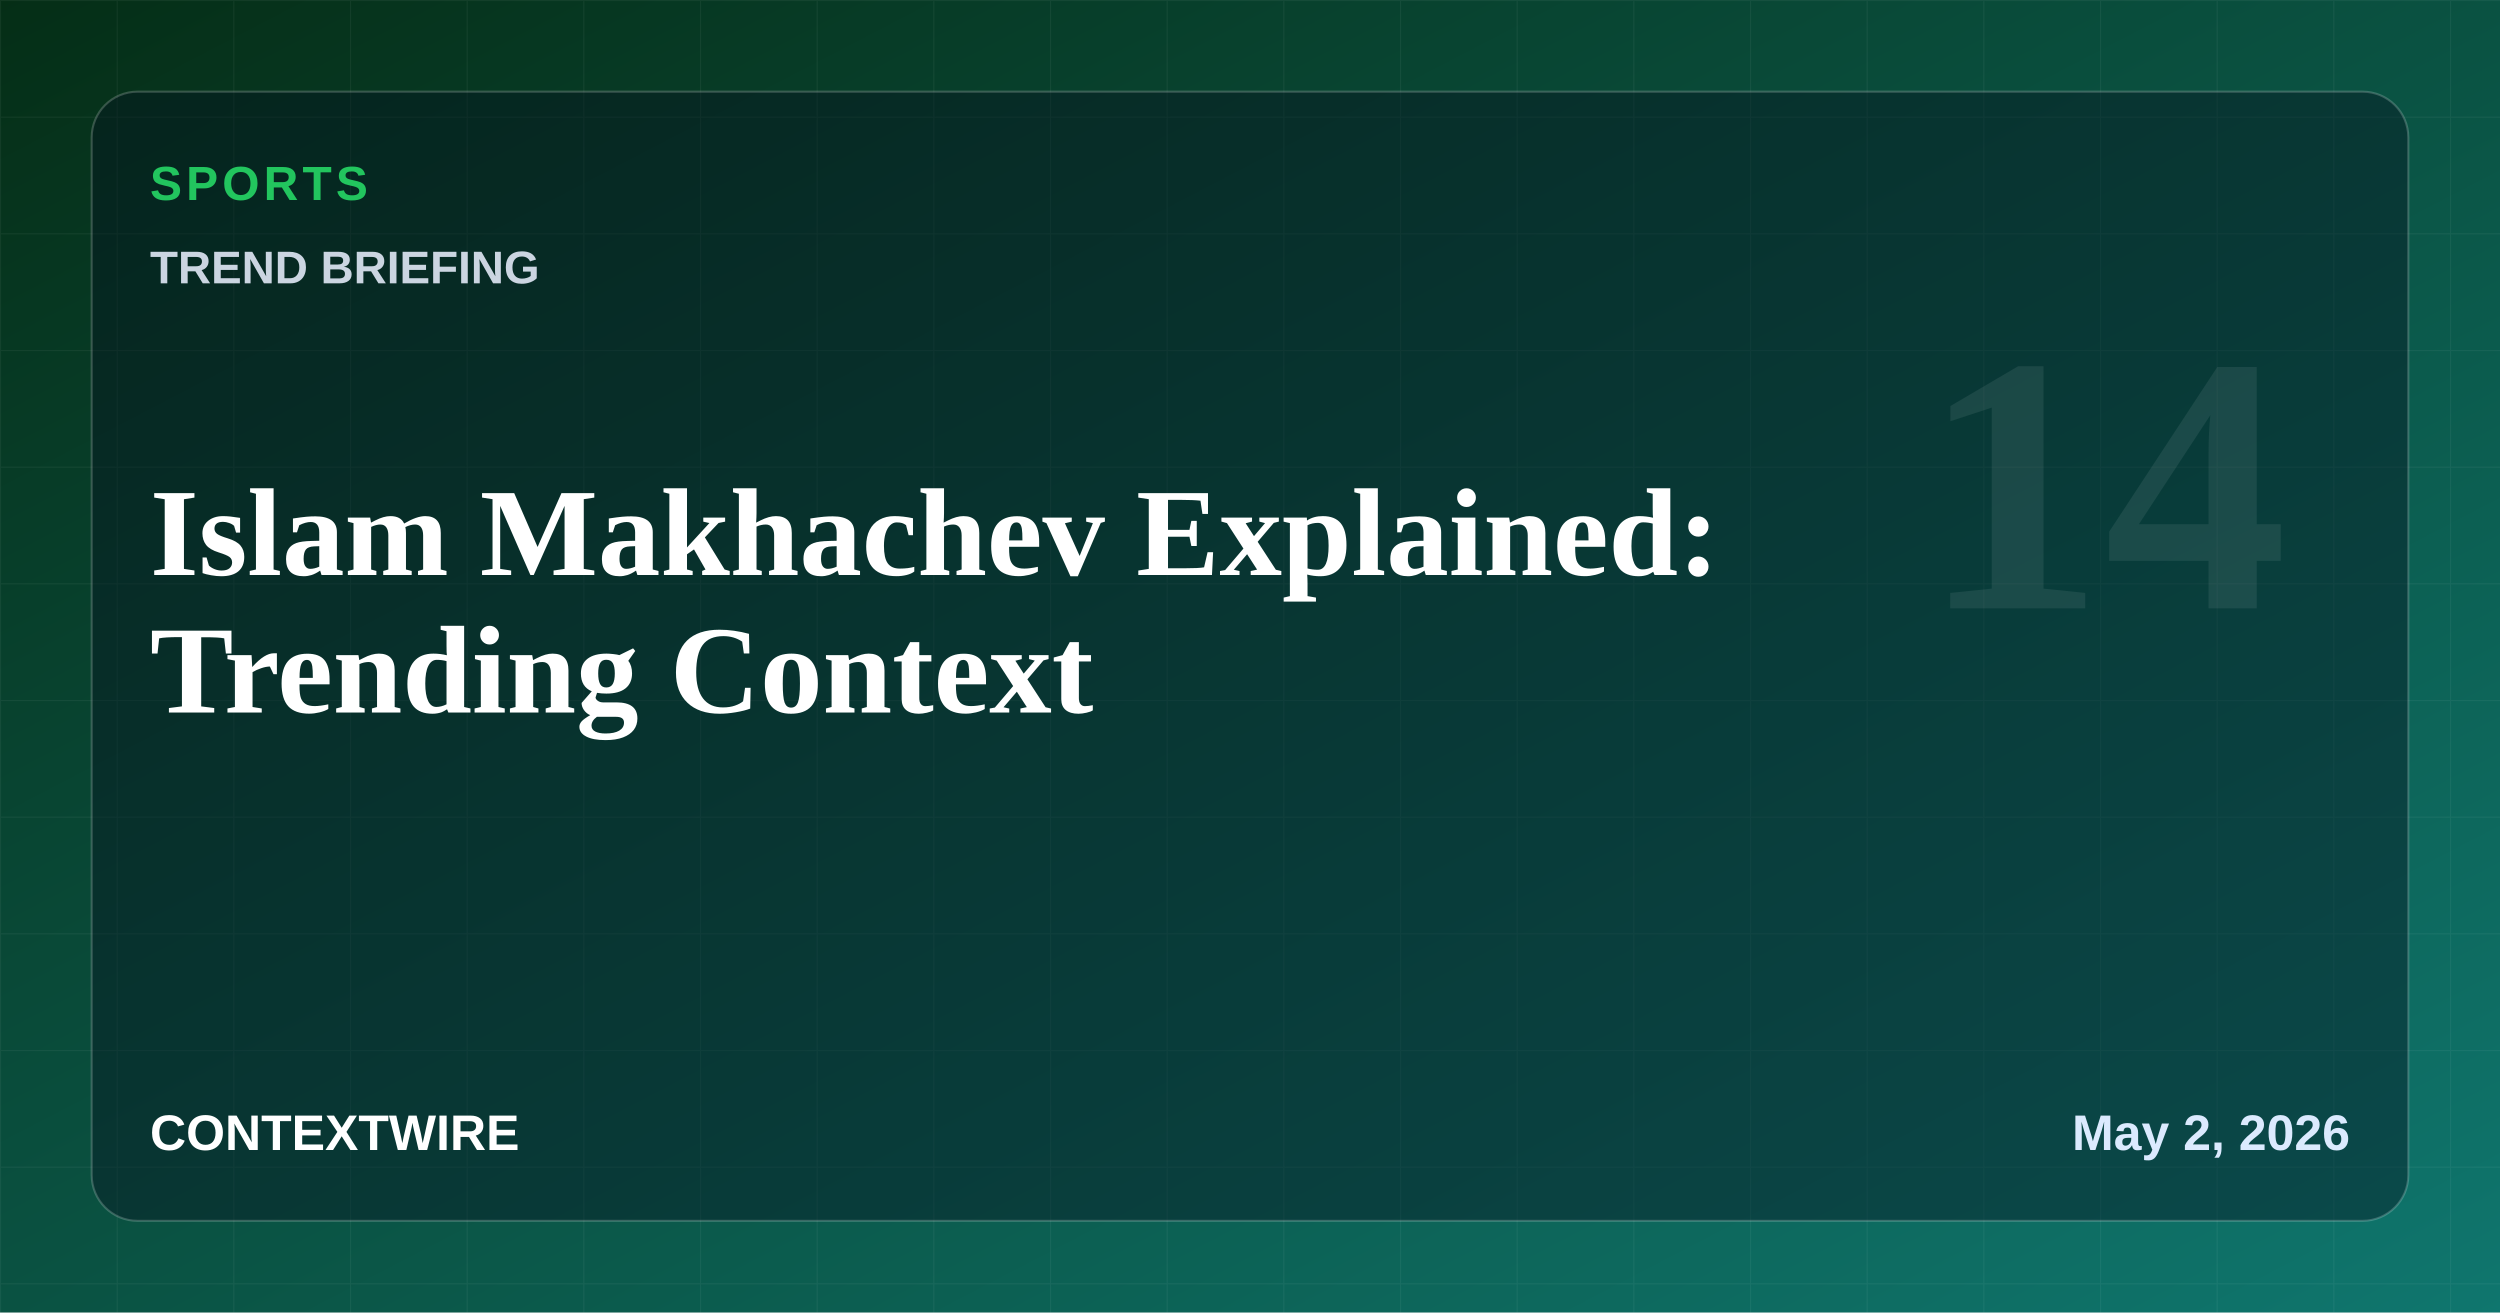
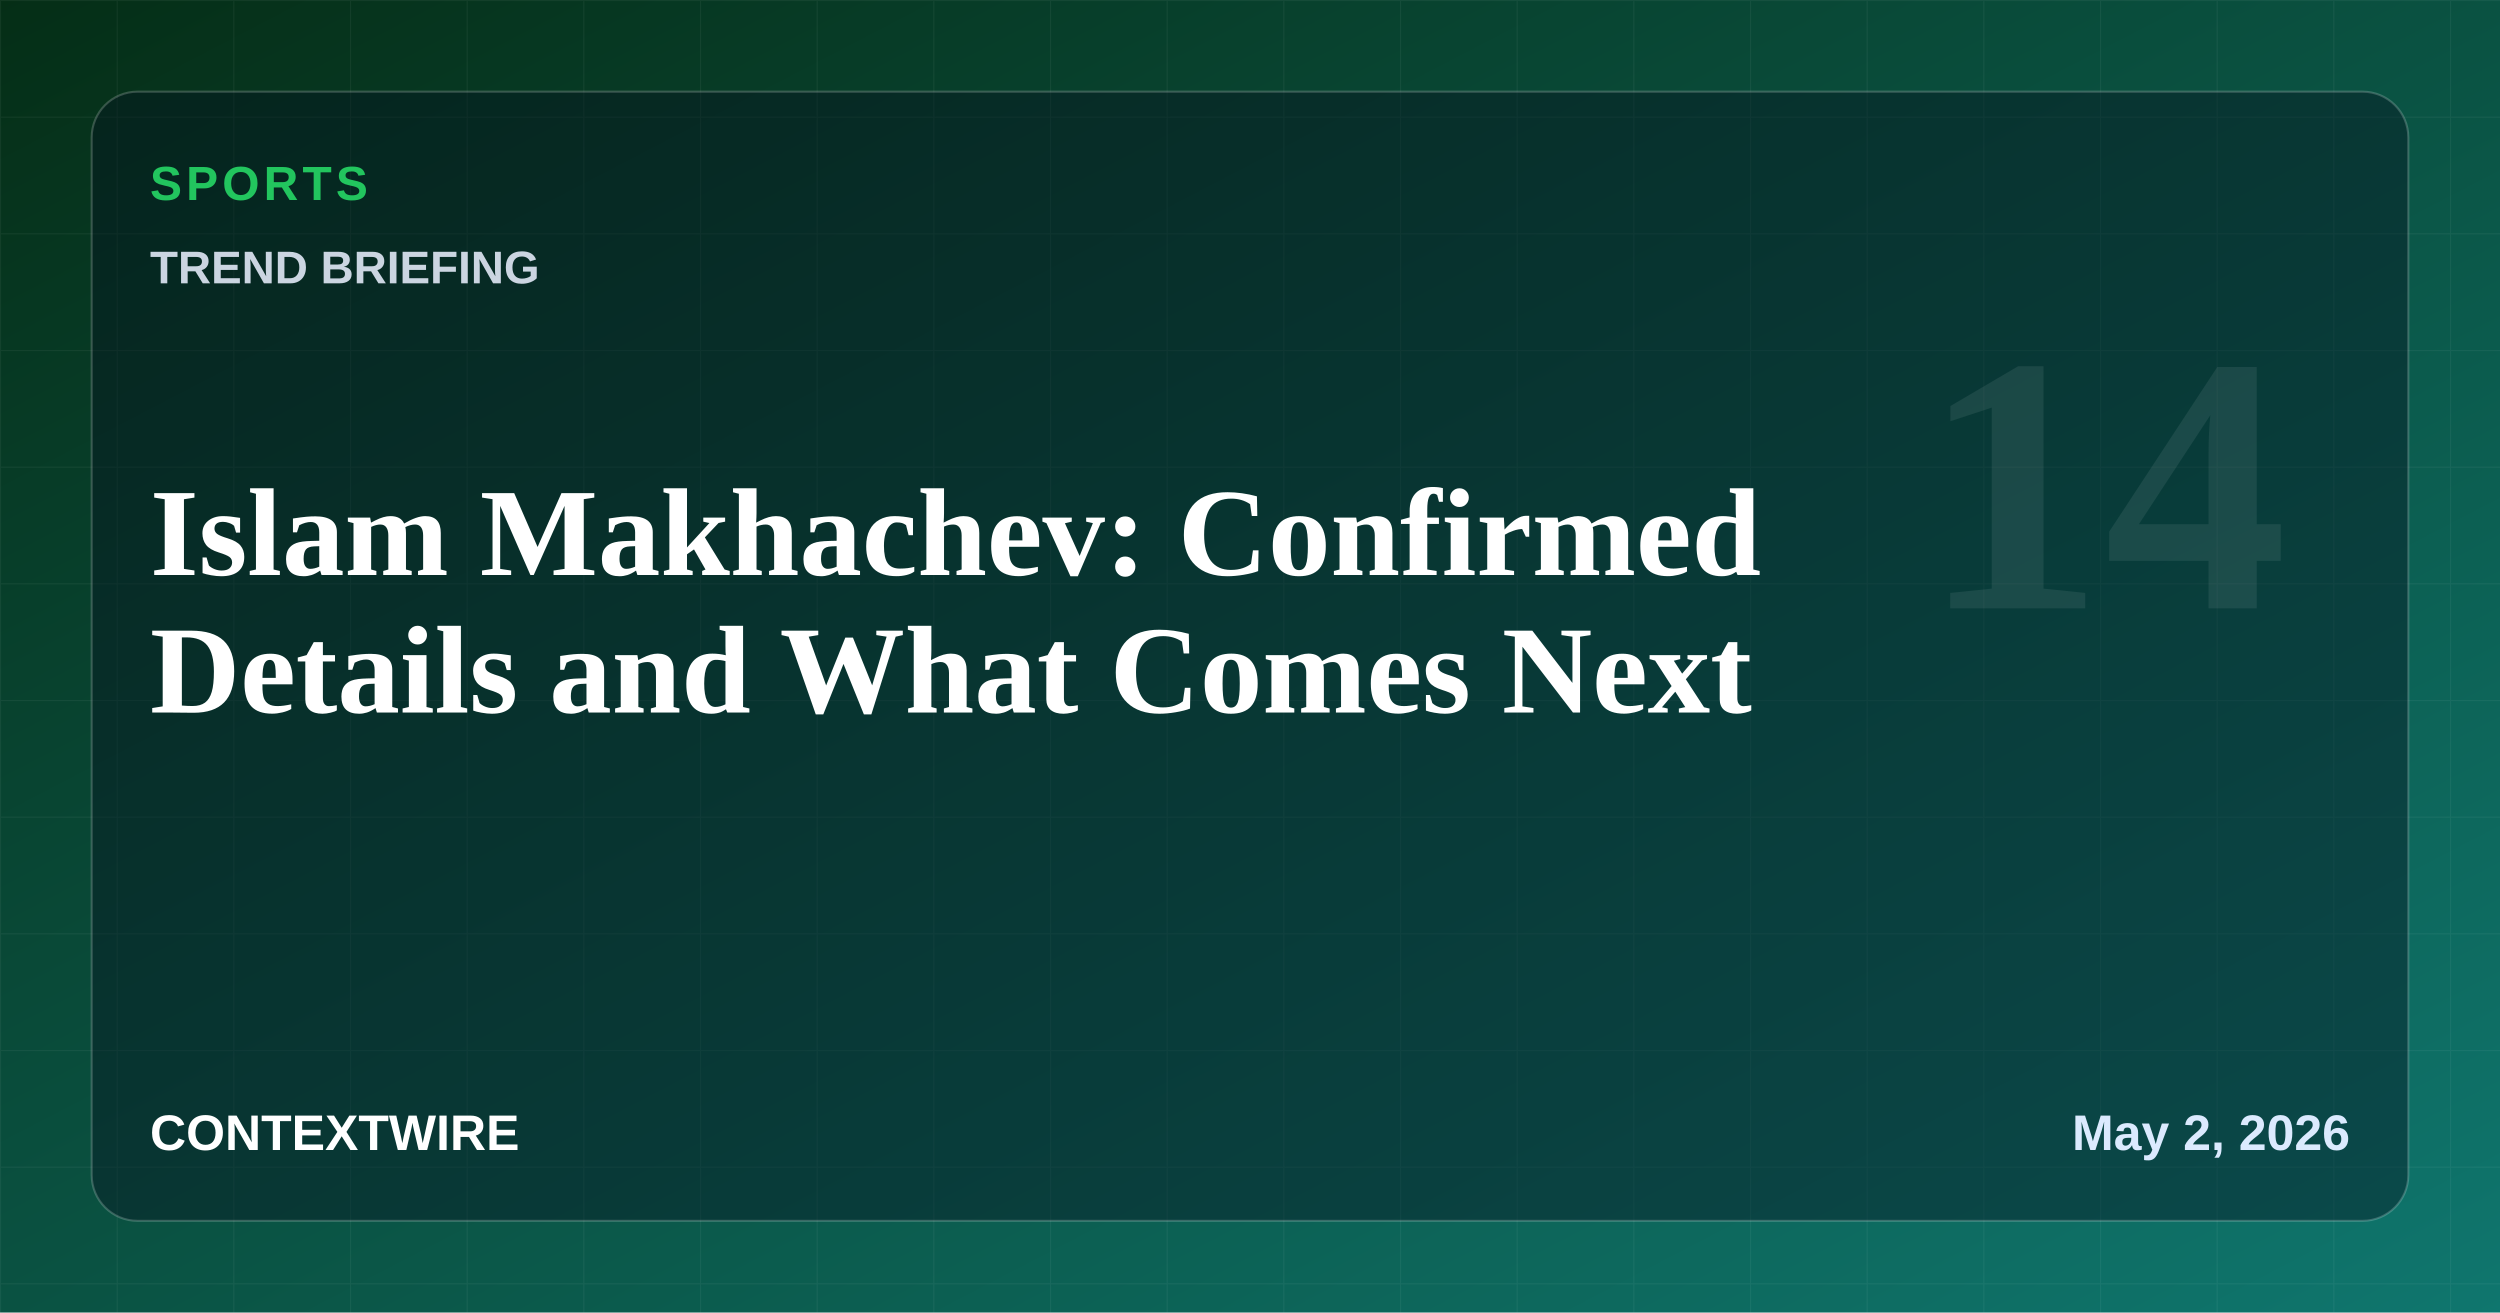
- <svg xmlns="http://www.w3.org/2000/svg" width="1200" height="630" viewBox="0 0 1200 630" role="img" aria-label="Islam Makhachev Explained: Trending Context">
+ <svg xmlns="http://www.w3.org/2000/svg" width="1200" height="630" viewBox="0 0 1200 630" role="img" aria-label="Islam Makhachev: Confirmed Details and What Comes Next">
  <defs>
    <linearGradient id="bg" x1="0" y1="0" x2="1" y2="1">
      <stop offset="0" stop-color="#052e16" />
      <stop offset="1" stop-color="#0f766e" />
    </linearGradient>
    <pattern id="grid" width="56" height="56" patternUnits="userSpaceOnUse">
      <path d="M56 0H0v56" fill="none" stroke="#ffffff" stroke-opacity=".08" stroke-width="1" />
    </pattern>
  </defs>
  <rect width="1200" height="630" fill="url(#bg)" />
  <rect width="1200" height="630" fill="url(#grid)" opacity=".65" />
  <rect x="44" y="44" width="1112" height="542" rx="22" fill="#07111f" fill-opacity=".42" stroke="#ffffff" stroke-opacity=".2" />
  <text x="72" y="96" font-family="Arial, Helvetica, sans-serif" font-size="23" font-weight="800" fill="#22c55e" letter-spacing="2">SPORTS</text>
  <text x="72" y="136" font-family="Arial, Helvetica, sans-serif" font-size="22" font-weight="700" fill="#cbd5e1">TREND BRIEFING</text>
-   <text x="72" y="276" font-family="Georgia, 'Times New Roman', serif" font-size="60" font-weight="700" fill="#ffffff">Islam Makhachev Explained:</text>
-   <text x="72" y="342" font-family="Georgia, 'Times New Roman', serif" font-size="60" font-weight="700" fill="#ffffff">Trending Context</text>
+   <text x="72" y="276" font-family="Georgia, 'Times New Roman', serif" font-size="60" font-weight="700" fill="#ffffff">Islam Makhachev: Confirmed</text>
+   <text x="72" y="342" font-family="Georgia, 'Times New Roman', serif" font-size="60" font-weight="700" fill="#ffffff">Details and What Comes Next</text>
  <text x="72" y="552" font-family="Arial, Helvetica, sans-serif" font-size="24" font-weight="800" fill="#ffffff">CONTEXTWIRE</text>
  <text x="1128" y="552" text-anchor="end" font-family="Arial, Helvetica, sans-serif" font-size="24" font-weight="700" fill="#dbeafe">May 2, 2026</text>
  <text x="1010" y="292" text-anchor="middle" font-family="Georgia, 'Times New Roman', serif" font-size="176" font-weight="700" fill="#ffffff" opacity=".08">14</text>
</svg>
